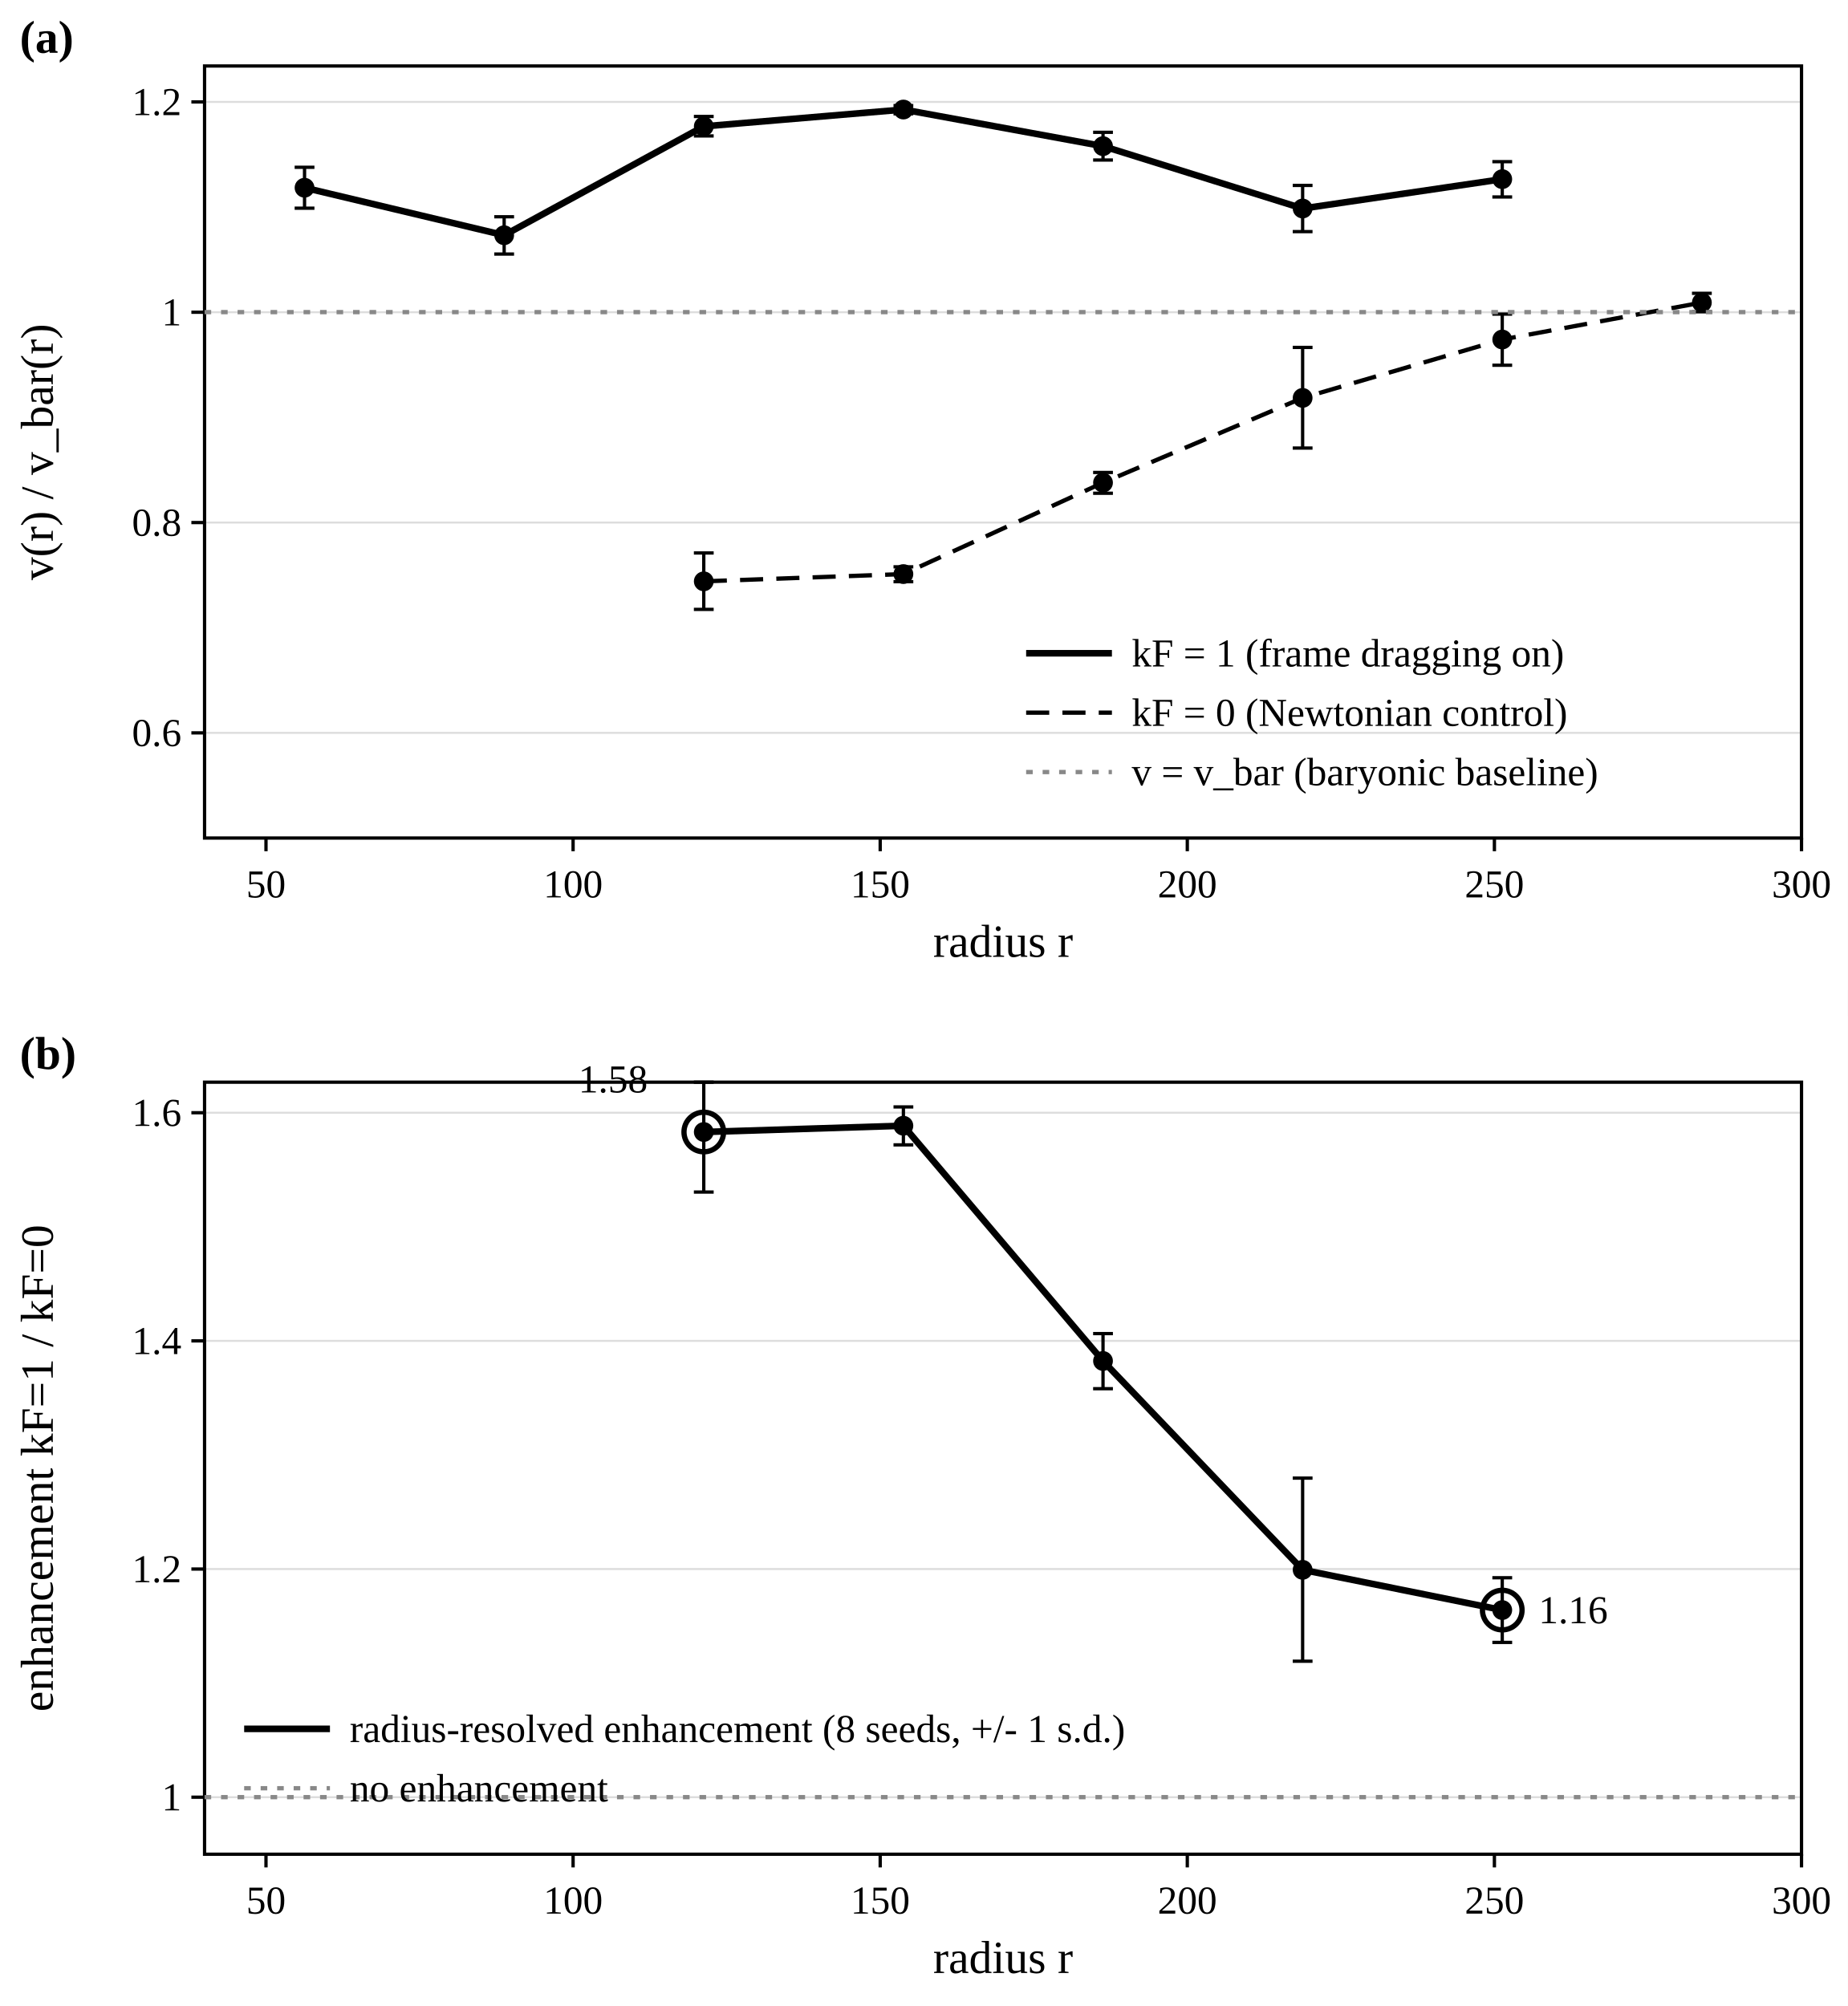
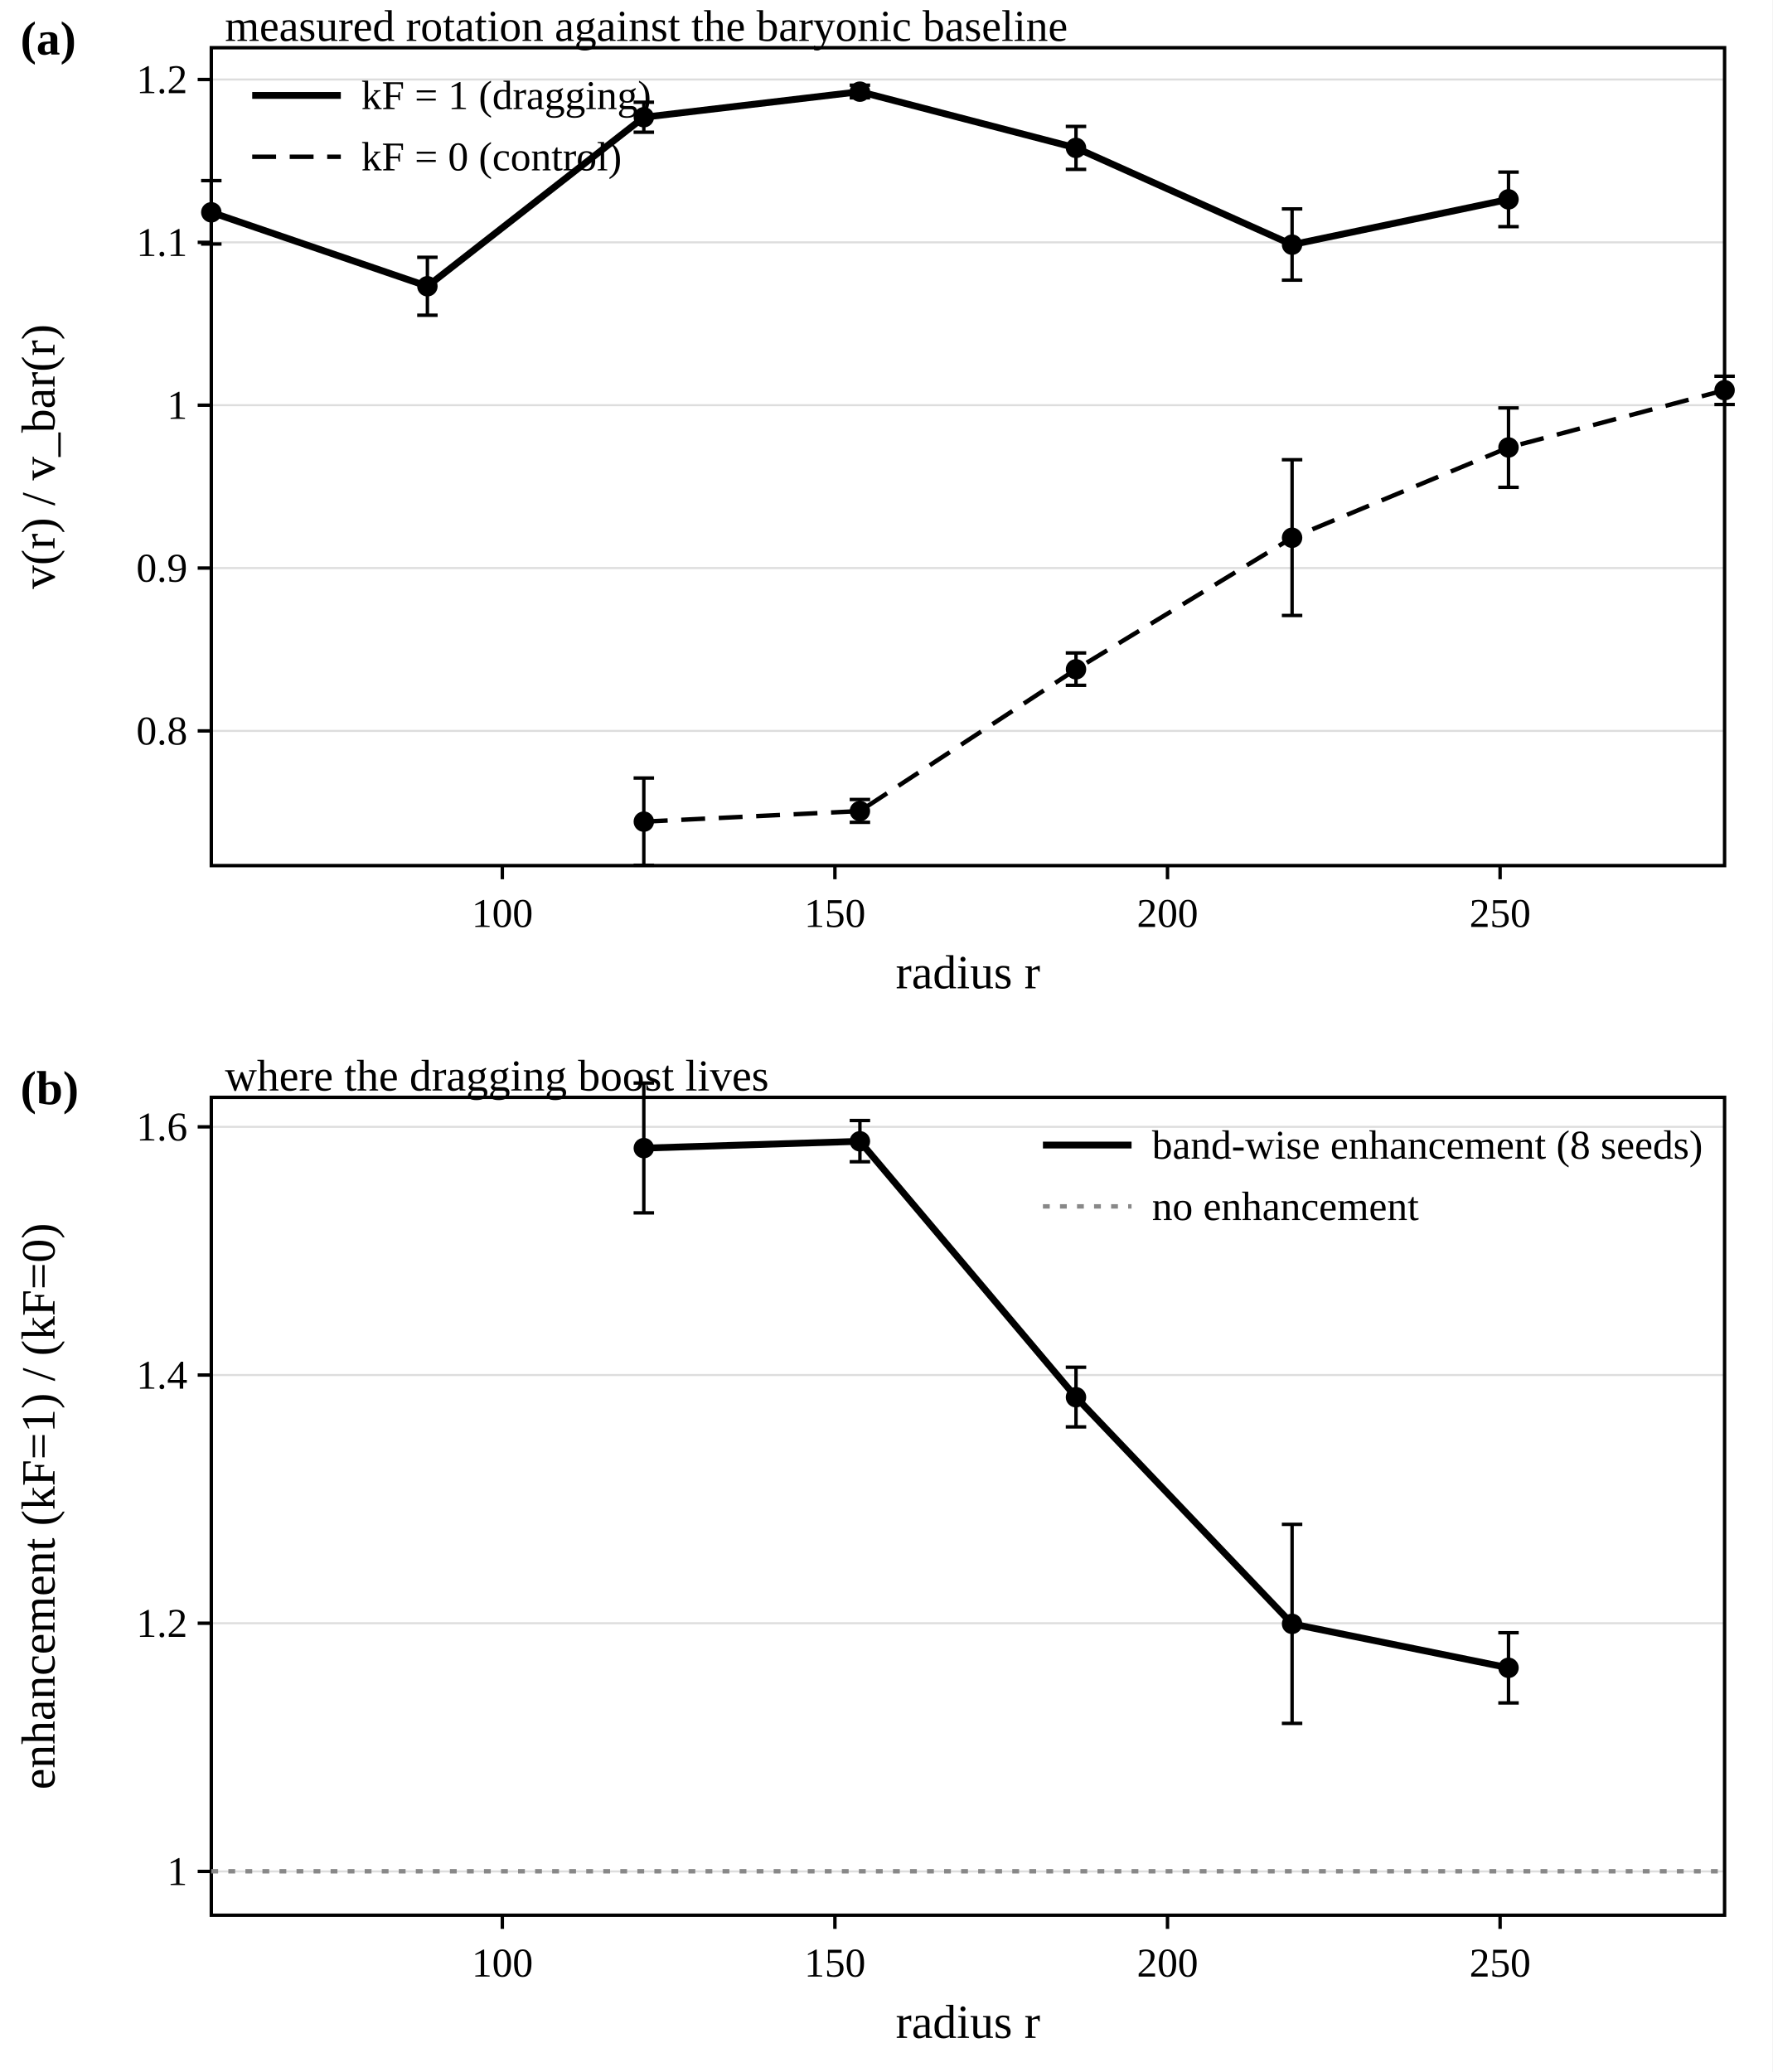
- <svg xmlns="http://www.w3.org/2000/svg" width="560" height="608" viewBox="0 0 560 608">
-   <rect width="560" height="608" fill="white" />
+ <svg xmlns="http://www.w3.org/2000/svg" width="520" height="608" viewBox="0 0 520 608">
+   <rect width="520" height="608" fill="white" />
  <g transform="translate(0,0)">
-     <rect x="0" y="0" width="560" height="300" fill="white" />
-     <line x1="62" y1="222.127" x2="546" y2="222.127" stroke="#ddd" stroke-width="0.6" />
-     <line x1="62" y1="158.382" x2="546" y2="158.382" stroke="#ddd" stroke-width="0.6" />
-     <line x1="62" y1="94.636" x2="546" y2="94.636" stroke="#ddd" stroke-width="0.6" />
-     <line x1="62" y1="30.891" x2="546" y2="30.891" stroke="#ddd" stroke-width="0.6" />
-     <rect x="62" y="20" width="484" height="234" fill="none" stroke="black" stroke-width="1" />
-     <line x1="80.615" y1="254" x2="80.615" y2="258" stroke="black" />
-     <text x="80.615" y="272" text-anchor="middle" font-size="12" font-family="Georgia,'Times New Roman',serif">50</text>
-     <line x1="173.692" y1="254" x2="173.692" y2="258" stroke="black" />
-     <text x="173.692" y="272" text-anchor="middle" font-size="12" font-family="Georgia,'Times New Roman',serif">100</text>
-     <line x1="266.769" y1="254" x2="266.769" y2="258" stroke="black" />
-     <text x="266.769" y="272" text-anchor="middle" font-size="12" font-family="Georgia,'Times New Roman',serif">150</text>
-     <line x1="359.846" y1="254" x2="359.846" y2="258" stroke="black" />
-     <text x="359.846" y="272" text-anchor="middle" font-size="12" font-family="Georgia,'Times New Roman',serif">200</text>
-     <line x1="452.923" y1="254" x2="452.923" y2="258" stroke="black" />
-     <text x="452.923" y="272" text-anchor="middle" font-size="12" font-family="Georgia,'Times New Roman',serif">250</text>
-     <line x1="546" y1="254" x2="546" y2="258" stroke="black" />
-     <text x="546" y="272" text-anchor="middle" font-size="12" font-family="Georgia,'Times New Roman',serif">300</text>
-     <line x1="58" y1="222.127" x2="62" y2="222.127" stroke="black" />
-     <text x="55" y="226.127" text-anchor="end" font-size="12" font-family="Georgia,'Times New Roman',serif">0.6</text>
-     <line x1="58" y1="158.382" x2="62" y2="158.382" stroke="black" />
-     <text x="55" y="162.382" text-anchor="end" font-size="12" font-family="Georgia,'Times New Roman',serif">0.8</text>
-     <line x1="58" y1="94.636" x2="62" y2="94.636" stroke="black" />
-     <text x="55" y="98.636" text-anchor="end" font-size="12" font-family="Georgia,'Times New Roman',serif">1</text>
-     <line x1="58" y1="30.891" x2="62" y2="30.891" stroke="black" />
-     <text x="55" y="34.891" text-anchor="end" font-size="12" font-family="Georgia,'Times New Roman',serif">1.2</text>
-     <polyline fill="none" stroke="black" stroke-width="2" points="92.3,56.9 152.8,71.3 213.3,38.3 273.8,33.2 334.3,44.3 394.8,63.2 455.3,54.3" />
-     <line x1="92.3" y1="63.1" x2="92.3" y2="50.7" stroke="black" stroke-width="1" />
-     <line x1="89.3" y1="50.7" x2="95.3" y2="50.7" stroke="black" stroke-width="1" />
-     <line x1="89.3" y1="63.1" x2="95.3" y2="63.1" stroke="black" stroke-width="1" />
-     <line x1="152.8" y1="77.0" x2="152.8" y2="65.7" stroke="black" stroke-width="1" />
-     <line x1="149.8" y1="65.7" x2="155.8" y2="65.7" stroke="black" stroke-width="1" />
-     <line x1="149.8" y1="77.0" x2="155.8" y2="77.0" stroke="black" stroke-width="1" />
-     <line x1="213.3" y1="41.2" x2="213.3" y2="35.3" stroke="black" stroke-width="1" />
-     <line x1="210.3" y1="35.3" x2="216.3" y2="35.3" stroke="black" stroke-width="1" />
-     <line x1="210.3" y1="41.2" x2="216.3" y2="41.2" stroke="black" stroke-width="1" />
-     <line x1="273.8" y1="34.5" x2="273.8" y2="32.0" stroke="black" stroke-width="1" />
-     <line x1="270.8" y1="32.0" x2="276.8" y2="32.0" stroke="black" stroke-width="1" />
-     <line x1="270.8" y1="34.5" x2="276.8" y2="34.5" stroke="black" stroke-width="1" />
-     <line x1="334.3" y1="48.5" x2="334.3" y2="40.1" stroke="black" stroke-width="1" />
-     <line x1="331.3" y1="40.1" x2="337.3" y2="40.1" stroke="black" stroke-width="1" />
-     <line x1="331.3" y1="48.5" x2="337.3" y2="48.5" stroke="black" stroke-width="1" />
-     <line x1="394.8" y1="70.2" x2="394.8" y2="56.2" stroke="black" stroke-width="1" />
-     <line x1="391.8" y1="56.2" x2="397.8" y2="56.2" stroke="black" stroke-width="1" />
-     <line x1="391.8" y1="70.2" x2="397.8" y2="70.2" stroke="black" stroke-width="1" />
-     <line x1="455.3" y1="59.7" x2="455.3" y2="49.0" stroke="black" stroke-width="1" />
-     <line x1="452.3" y1="49.0" x2="458.3" y2="49.0" stroke="black" stroke-width="1" />
-     <line x1="452.3" y1="59.7" x2="458.3" y2="59.7" stroke="black" stroke-width="1" />
-     <circle cx="92.3" cy="56.9" r="3" fill="black" />
-     <circle cx="152.8" cy="71.3" r="3" fill="black" />
-     <circle cx="213.3" cy="38.3" r="3" fill="black" />
-     <circle cx="273.8" cy="33.2" r="3" fill="black" />
-     <circle cx="334.3" cy="44.3" r="3" fill="black" />
-     <circle cx="394.8" cy="63.2" r="3" fill="black" />
-     <circle cx="455.3" cy="54.3" r="3" fill="black" />
-     <polyline fill="none" stroke="black" stroke-width="1.3" stroke-dasharray="7 4" points="213.3,176.2 273.8,174.0 334.3,146.3 394.8,120.6 455.3,102.9 515.8,91.7" />
-     <line x1="213.3" y1="184.7" x2="213.3" y2="167.6" stroke="black" stroke-width="1" />
-     <line x1="210.3" y1="167.6" x2="216.3" y2="167.6" stroke="black" stroke-width="1" />
-     <line x1="210.3" y1="184.7" x2="216.3" y2="184.7" stroke="black" stroke-width="1" />
-     <line x1="273.8" y1="176.3" x2="273.8" y2="171.8" stroke="black" stroke-width="1" />
-     <line x1="270.8" y1="171.8" x2="276.8" y2="171.8" stroke="black" stroke-width="1" />
-     <line x1="270.8" y1="176.3" x2="276.8" y2="176.3" stroke="black" stroke-width="1" />
-     <line x1="334.3" y1="149.5" x2="334.3" y2="143.2" stroke="black" stroke-width="1" />
-     <line x1="331.3" y1="143.2" x2="337.3" y2="143.2" stroke="black" stroke-width="1" />
-     <line x1="331.3" y1="149.5" x2="337.3" y2="149.5" stroke="black" stroke-width="1" />
-     <line x1="394.8" y1="135.8" x2="394.8" y2="105.3" stroke="black" stroke-width="1" />
-     <line x1="391.8" y1="105.3" x2="397.8" y2="105.3" stroke="black" stroke-width="1" />
-     <line x1="391.8" y1="135.8" x2="397.8" y2="135.8" stroke="black" stroke-width="1" />
-     <line x1="455.3" y1="110.7" x2="455.3" y2="95.2" stroke="black" stroke-width="1" />
-     <line x1="452.3" y1="95.2" x2="458.3" y2="95.2" stroke="black" stroke-width="1" />
-     <line x1="452.3" y1="110.7" x2="458.3" y2="110.7" stroke="black" stroke-width="1" />
-     <line x1="515.8" y1="94.5" x2="515.8" y2="88.9" stroke="black" stroke-width="1" />
-     <line x1="512.8" y1="88.9" x2="518.8" y2="88.9" stroke="black" stroke-width="1" />
-     <line x1="512.8" y1="94.5" x2="518.8" y2="94.5" stroke="black" stroke-width="1" />
-     <circle cx="213.3" cy="176.2" r="3" fill="black" />
-     <circle cx="273.8" cy="174.0" r="3" fill="black" />
-     <circle cx="334.3" cy="146.3" r="3" fill="black" />
-     <circle cx="394.8" cy="120.6" r="3" fill="black" />
-     <circle cx="455.3" cy="102.9" r="3" fill="black" />
-     <circle cx="515.8" cy="91.7" r="3" fill="black" />
-     <polyline fill="none" stroke="#888" stroke-width="1.3" stroke-dasharray="2 3" points="62.0,94.6 546.0,94.6" />
-     <line x1="311" y1="198" x2="337" y2="198" stroke="black" stroke-width="2" />
-     <text x="343" y="202" font-size="12" font-family="Georgia,'Times New Roman',serif">kF = 1 (frame dragging on)</text>
-     <line x1="311" y1="216" x2="337" y2="216" stroke="black" stroke-width="1.3" stroke-dasharray="7 4" />
-     <text x="343" y="220" font-size="12" font-family="Georgia,'Times New Roman',serif">kF = 0 (Newtonian control)</text>
-     <line x1="311" y1="234" x2="337" y2="234" stroke="#888" stroke-width="1.3" stroke-dasharray="2 3" />
-     <text x="343" y="238" font-size="12" font-family="Georgia,'Times New Roman',serif">v = v_bar (baryonic baseline)</text>
-     <text x="304" y="290" text-anchor="middle" font-size="14" font-family="Georgia,'Times New Roman',serif">radius r</text>
-     <text x="16" y="137" text-anchor="middle" font-size="14" font-family="Georgia,'Times New Roman',serif" transform="rotate(-90 16 137)">v(r) / v_bar(r)</text>
+     <rect x="0" y="0" width="520" height="300" fill="white" />
+     <line x1="62" y1="214.472" x2="506" y2="214.472" stroke="#ddd" stroke-width="0.6" />
+     <line x1="62" y1="166.686" x2="506" y2="166.686" stroke="#ddd" stroke-width="0.6" />
+     <line x1="62" y1="118.899" x2="506" y2="118.899" stroke="#ddd" stroke-width="0.6" />
+     <line x1="62" y1="71.113" x2="506" y2="71.113" stroke="#ddd" stroke-width="0.6" />
+     <line x1="62" y1="23.327" x2="506" y2="23.327" stroke="#ddd" stroke-width="0.6" />
+     <rect x="62" y="14" width="444" height="240" fill="none" stroke="black" stroke-width="1" />
+     <line x1="147.385" y1="254" x2="147.385" y2="258" stroke="black" />
+     <text x="147.385" y="272" text-anchor="middle" font-size="12" font-family="Georgia,'Times New Roman',serif">100</text>
+     <line x1="244.967" y1="254" x2="244.967" y2="258" stroke="black" />
+     <text x="244.967" y="272" text-anchor="middle" font-size="12" font-family="Georgia,'Times New Roman',serif">150</text>
+     <line x1="342.549" y1="254" x2="342.549" y2="258" stroke="black" />
+     <text x="342.549" y="272" text-anchor="middle" font-size="12" font-family="Georgia,'Times New Roman',serif">200</text>
+     <line x1="440.132" y1="254" x2="440.132" y2="258" stroke="black" />
+     <text x="440.132" y="272" text-anchor="middle" font-size="12" font-family="Georgia,'Times New Roman',serif">250</text>
+     <line x1="58" y1="214.472" x2="62" y2="214.472" stroke="black" />
+     <text x="55" y="218.472" text-anchor="end" font-size="12" font-family="Georgia,'Times New Roman',serif">0.8</text>
+     <line x1="58" y1="166.686" x2="62" y2="166.686" stroke="black" />
+     <text x="55" y="170.686" text-anchor="end" font-size="12" font-family="Georgia,'Times New Roman',serif">0.9</text>
+     <line x1="58" y1="118.899" x2="62" y2="118.899" stroke="black" />
+     <text x="55" y="122.899" text-anchor="end" font-size="12" font-family="Georgia,'Times New Roman',serif">1</text>
+     <line x1="58" y1="71.113" x2="62" y2="71.113" stroke="black" />
+     <text x="55" y="75.113" text-anchor="end" font-size="12" font-family="Georgia,'Times New Roman',serif">1.1</text>
+     <line x1="58" y1="23.327" x2="62" y2="23.327" stroke="black" />
+     <text x="55" y="27.327" text-anchor="end" font-size="12" font-family="Georgia,'Times New Roman',serif">1.2</text>
+     <polyline fill="none" stroke="black" stroke-width="2" points="62.0,62.3 125.4,84.0 188.9,34.4 252.3,26.9 315.7,43.4 379.1,71.8 442.6,58.5" />
+     <line x1="62.0" y1="71.6" x2="62.0" y2="53.0" stroke="black" stroke-width="1" />
+     <line x1="59.0" y1="53.0" x2="65.0" y2="53.0" stroke="black" stroke-width="1" />
+     <line x1="59.0" y1="71.6" x2="65.0" y2="71.6" stroke="black" stroke-width="1" />
+     <line x1="125.4" y1="92.5" x2="125.4" y2="75.5" stroke="black" stroke-width="1" />
+     <line x1="122.4" y1="75.5" x2="128.4" y2="75.5" stroke="black" stroke-width="1" />
+     <line x1="122.4" y1="92.5" x2="128.4" y2="92.5" stroke="black" stroke-width="1" />
+     <line x1="188.9" y1="38.8" x2="188.9" y2="30.0" stroke="black" stroke-width="1" />
+     <line x1="185.9" y1="30.0" x2="191.9" y2="30.0" stroke="black" stroke-width="1" />
+     <line x1="185.9" y1="38.8" x2="191.9" y2="38.8" stroke="black" stroke-width="1" />
+     <line x1="252.3" y1="28.7" x2="252.3" y2="25.0" stroke="black" stroke-width="1" />
+     <line x1="249.3" y1="25.0" x2="255.3" y2="25.0" stroke="black" stroke-width="1" />
+     <line x1="249.3" y1="28.7" x2="255.3" y2="28.7" stroke="black" stroke-width="1" />
+     <line x1="315.7" y1="49.7" x2="315.7" y2="37.1" stroke="black" stroke-width="1" />
+     <line x1="312.7" y1="37.1" x2="318.7" y2="37.1" stroke="black" stroke-width="1" />
+     <line x1="312.7" y1="49.7" x2="318.7" y2="49.7" stroke="black" stroke-width="1" />
+     <line x1="379.1" y1="82.2" x2="379.1" y2="61.3" stroke="black" stroke-width="1" />
+     <line x1="376.1" y1="61.3" x2="382.1" y2="61.3" stroke="black" stroke-width="1" />
+     <line x1="376.1" y1="82.2" x2="382.1" y2="82.2" stroke="black" stroke-width="1" />
+     <line x1="442.6" y1="66.5" x2="442.6" y2="50.5" stroke="black" stroke-width="1" />
+     <line x1="439.6" y1="50.5" x2="445.6" y2="50.5" stroke="black" stroke-width="1" />
+     <line x1="439.6" y1="66.5" x2="445.6" y2="66.5" stroke="black" stroke-width="1" />
+     <circle cx="62.0" cy="62.3" r="3" fill="black" />
+     <circle cx="125.4" cy="84.0" r="3" fill="black" />
+     <circle cx="188.9" cy="34.4" r="3" fill="black" />
+     <circle cx="252.3" cy="26.9" r="3" fill="black" />
+     <circle cx="315.7" cy="43.4" r="3" fill="black" />
+     <circle cx="379.1" cy="71.8" r="3" fill="black" />
+     <circle cx="442.6" cy="58.5" r="3" fill="black" />
+     <polyline fill="none" stroke="black" stroke-width="1.3" stroke-dasharray="7 4" points="188.9,241.1 252.3,238.0 315.7,196.4 379.1,157.8 442.6,131.3 506.0,114.5" />
+     <line x1="188.9" y1="253.9" x2="188.9" y2="228.3" stroke="black" stroke-width="1" />
+     <line x1="185.9" y1="228.3" x2="191.9" y2="228.3" stroke="black" stroke-width="1" />
+     <line x1="185.9" y1="253.9" x2="191.9" y2="253.9" stroke="black" stroke-width="1" />
+     <line x1="252.3" y1="241.3" x2="252.3" y2="234.6" stroke="black" stroke-width="1" />
+     <line x1="249.3" y1="234.6" x2="255.3" y2="234.6" stroke="black" stroke-width="1" />
+     <line x1="249.3" y1="241.3" x2="255.3" y2="241.3" stroke="black" stroke-width="1" />
+     <line x1="315.7" y1="201.1" x2="315.7" y2="191.6" stroke="black" stroke-width="1" />
+     <line x1="312.7" y1="191.6" x2="318.7" y2="191.6" stroke="black" stroke-width="1" />
+     <line x1="312.7" y1="201.1" x2="318.7" y2="201.1" stroke="black" stroke-width="1" />
+     <line x1="379.1" y1="180.6" x2="379.1" y2="134.9" stroke="black" stroke-width="1" />
+     <line x1="376.1" y1="134.9" x2="382.1" y2="134.9" stroke="black" stroke-width="1" />
+     <line x1="376.1" y1="180.6" x2="382.1" y2="180.6" stroke="black" stroke-width="1" />
+     <line x1="442.6" y1="143.0" x2="442.6" y2="119.7" stroke="black" stroke-width="1" />
+     <line x1="439.6" y1="119.7" x2="445.6" y2="119.7" stroke="black" stroke-width="1" />
+     <line x1="439.6" y1="143.0" x2="445.6" y2="143.0" stroke="black" stroke-width="1" />
+     <line x1="506.0" y1="118.7" x2="506.0" y2="110.4" stroke="black" stroke-width="1" />
+     <line x1="503.0" y1="110.4" x2="509.0" y2="110.4" stroke="black" stroke-width="1" />
+     <line x1="503.0" y1="118.7" x2="509.0" y2="118.7" stroke="black" stroke-width="1" />
+     <circle cx="188.9" cy="241.1" r="3" fill="black" />
+     <circle cx="252.3" cy="238.0" r="3" fill="black" />
+     <circle cx="315.7" cy="196.4" r="3" fill="black" />
+     <circle cx="379.1" cy="157.8" r="3" fill="black" />
+     <circle cx="442.6" cy="131.3" r="3" fill="black" />
+     <circle cx="506.0" cy="114.5" r="3" fill="black" />
+     <line x1="74" y1="28" x2="100" y2="28" stroke="black" stroke-width="2" />
+     <text x="106" y="32" font-size="12" font-family="Georgia,'Times New Roman',serif">kF = 1 (dragging)</text>
+     <line x1="74" y1="46" x2="100" y2="46" stroke="black" stroke-width="1.3" stroke-dasharray="7 4" />
+     <text x="106" y="50" font-size="12" font-family="Georgia,'Times New Roman',serif">kF = 0 (control)</text>
+     <text x="284" y="290" text-anchor="middle" font-size="14" font-family="Georgia,'Times New Roman',serif">radius r</text>
+     <text x="16" y="134" text-anchor="middle" font-size="14" font-family="Georgia,'Times New Roman',serif" transform="rotate(-90 16 134)">v(r) / v_bar(r)</text>
+     <text x="66" y="12" font-size="13" font-family="Georgia,'Times New Roman',serif">measured rotation against the baryonic baseline</text>
  </g>
  <text x="6" y="16" font-size="14" font-weight="bold" font-family="Georgia,'Times New Roman',serif">(a)</text>
  <g transform="translate(0,308)">
-     <rect x="0" y="0" width="560" height="300" fill="white" />
-     <line x1="62" y1="236.712" x2="546" y2="236.712" stroke="#ddd" stroke-width="0.6" />
-     <line x1="62" y1="167.56" x2="546" y2="167.56" stroke="#ddd" stroke-width="0.6" />
-     <line x1="62" y1="98.408" x2="546" y2="98.408" stroke="#ddd" stroke-width="0.6" />
-     <line x1="62" y1="29.257" x2="546" y2="29.257" stroke="#ddd" stroke-width="0.6" />
-     <rect x="62" y="20" width="484" height="234" fill="none" stroke="black" stroke-width="1" />
-     <line x1="80.615" y1="254" x2="80.615" y2="258" stroke="black" />
-     <text x="80.615" y="272" text-anchor="middle" font-size="12" font-family="Georgia,'Times New Roman',serif">50</text>
-     <line x1="173.692" y1="254" x2="173.692" y2="258" stroke="black" />
-     <text x="173.692" y="272" text-anchor="middle" font-size="12" font-family="Georgia,'Times New Roman',serif">100</text>
-     <line x1="266.769" y1="254" x2="266.769" y2="258" stroke="black" />
-     <text x="266.769" y="272" text-anchor="middle" font-size="12" font-family="Georgia,'Times New Roman',serif">150</text>
-     <line x1="359.846" y1="254" x2="359.846" y2="258" stroke="black" />
-     <text x="359.846" y="272" text-anchor="middle" font-size="12" font-family="Georgia,'Times New Roman',serif">200</text>
-     <line x1="452.923" y1="254" x2="452.923" y2="258" stroke="black" />
-     <text x="452.923" y="272" text-anchor="middle" font-size="12" font-family="Georgia,'Times New Roman',serif">250</text>
-     <line x1="546" y1="254" x2="546" y2="258" stroke="black" />
-     <text x="546" y="272" text-anchor="middle" font-size="12" font-family="Georgia,'Times New Roman',serif">300</text>
-     <line x1="58" y1="236.712" x2="62" y2="236.712" stroke="black" />
-     <text x="55" y="240.712" text-anchor="end" font-size="12" font-family="Georgia,'Times New Roman',serif">1</text>
-     <line x1="58" y1="167.56" x2="62" y2="167.56" stroke="black" />
-     <text x="55" y="171.56" text-anchor="end" font-size="12" font-family="Georgia,'Times New Roman',serif">1.2</text>
-     <line x1="58" y1="98.408" x2="62" y2="98.408" stroke="black" />
-     <text x="55" y="102.408" text-anchor="end" font-size="12" font-family="Georgia,'Times New Roman',serif">1.4</text>
-     <line x1="58" y1="29.257" x2="62" y2="29.257" stroke="black" />
-     <text x="55" y="33.257" text-anchor="end" font-size="12" font-family="Georgia,'Times New Roman',serif">1.6</text>
-     <polyline fill="none" stroke="black" stroke-width="2" points="213.3,35.1 273.8,33.2 334.3,104.5 394.8,167.8 455.3,180.0" />
-     <line x1="213.3" y1="53.3" x2="213.3" y2="20.0" stroke="black" stroke-width="1" />
-     <line x1="210.3" y1="20.0" x2="216.3" y2="20.0" stroke="black" stroke-width="1" />
-     <line x1="210.3" y1="53.3" x2="216.3" y2="53.3" stroke="black" stroke-width="1" />
-     <line x1="273.8" y1="39.0" x2="273.8" y2="27.5" stroke="black" stroke-width="1" />
-     <line x1="270.8" y1="27.5" x2="276.8" y2="27.5" stroke="black" stroke-width="1" />
-     <line x1="270.8" y1="39.0" x2="276.8" y2="39.0" stroke="black" stroke-width="1" />
-     <line x1="334.3" y1="112.9" x2="334.3" y2="96.2" stroke="black" stroke-width="1" />
-     <line x1="331.3" y1="96.2" x2="337.3" y2="96.2" stroke="black" stroke-width="1" />
-     <line x1="331.3" y1="112.9" x2="337.3" y2="112.9" stroke="black" stroke-width="1" />
-     <line x1="394.8" y1="195.5" x2="394.8" y2="140.0" stroke="black" stroke-width="1" />
-     <line x1="391.8" y1="140.0" x2="397.8" y2="140.0" stroke="black" stroke-width="1" />
-     <line x1="391.8" y1="195.5" x2="397.8" y2="195.5" stroke="black" stroke-width="1" />
-     <line x1="455.3" y1="189.8" x2="455.3" y2="170.2" stroke="black" stroke-width="1" />
-     <line x1="452.3" y1="170.2" x2="458.3" y2="170.2" stroke="black" stroke-width="1" />
-     <line x1="452.3" y1="189.8" x2="458.3" y2="189.8" stroke="black" stroke-width="1" />
-     <circle cx="213.3" cy="35.1" r="3" fill="black" />
-     <circle cx="273.8" cy="33.2" r="3" fill="black" />
-     <circle cx="334.3" cy="104.5" r="3" fill="black" />
-     <circle cx="394.8" cy="167.8" r="3" fill="black" />
-     <circle cx="455.3" cy="180.0" r="3" fill="black" />
-     <polyline fill="none" stroke="#888" stroke-width="1.3" stroke-dasharray="2 3" points="62.0,236.7 546.0,236.7" />
-     <circle cx="213.3" cy="35.1" r="6" fill="none" stroke="black" stroke-width="1.6" />
-     <circle cx="213.3" cy="35.1" r="2.2" fill="black" />
-     <text x="175.3" y="23.1" font-size="12" font-family="Georgia,'Times New Roman',serif">1.58</text>
-     <circle cx="455.3" cy="180.0" r="6" fill="none" stroke="black" stroke-width="1.6" />
-     <circle cx="455.3" cy="180.0" r="2.2" fill="black" />
-     <text x="466.3" y="184.0" font-size="12" font-family="Georgia,'Times New Roman',serif">1.16</text>
-     <line x1="74" y1="216" x2="100" y2="216" stroke="black" stroke-width="2" />
-     <text x="106" y="220" font-size="12" font-family="Georgia,'Times New Roman',serif">radius-resolved enhancement (8 seeds, +/- 1 s.d.)</text>
-     <line x1="74" y1="234" x2="100" y2="234" stroke="#888" stroke-width="1.3" stroke-dasharray="2 3" />
-     <text x="106" y="238" font-size="12" font-family="Georgia,'Times New Roman',serif">no enhancement</text>
-     <text x="304" y="290" text-anchor="middle" font-size="14" font-family="Georgia,'Times New Roman',serif">radius r</text>
-     <text x="16" y="137" text-anchor="middle" font-size="14" font-family="Georgia,'Times New Roman',serif" transform="rotate(-90 16 137)">enhancement  kF=1 / kF=0</text>
+     <rect x="0" y="0" width="520" height="300" fill="white" />
+     <line x1="62" y1="241.143" x2="506" y2="241.143" stroke="#ddd" stroke-width="0.6" />
+     <line x1="62" y1="168.314" x2="506" y2="168.314" stroke="#ddd" stroke-width="0.6" />
+     <line x1="62" y1="95.485" x2="506" y2="95.485" stroke="#ddd" stroke-width="0.6" />
+     <line x1="62" y1="22.656" x2="506" y2="22.656" stroke="#ddd" stroke-width="0.6" />
+     <rect x="62" y="14" width="444" height="240" fill="none" stroke="black" stroke-width="1" />
+     <line x1="147.385" y1="254" x2="147.385" y2="258" stroke="black" />
+     <text x="147.385" y="272" text-anchor="middle" font-size="12" font-family="Georgia,'Times New Roman',serif">100</text>
+     <line x1="244.967" y1="254" x2="244.967" y2="258" stroke="black" />
+     <text x="244.967" y="272" text-anchor="middle" font-size="12" font-family="Georgia,'Times New Roman',serif">150</text>
+     <line x1="342.549" y1="254" x2="342.549" y2="258" stroke="black" />
+     <text x="342.549" y="272" text-anchor="middle" font-size="12" font-family="Georgia,'Times New Roman',serif">200</text>
+     <line x1="440.132" y1="254" x2="440.132" y2="258" stroke="black" />
+     <text x="440.132" y="272" text-anchor="middle" font-size="12" font-family="Georgia,'Times New Roman',serif">250</text>
+     <line x1="58" y1="241.143" x2="62" y2="241.143" stroke="black" />
+     <text x="55" y="245.143" text-anchor="end" font-size="12" font-family="Georgia,'Times New Roman',serif">1</text>
+     <line x1="58" y1="168.314" x2="62" y2="168.314" stroke="black" />
+     <text x="55" y="172.314" text-anchor="end" font-size="12" font-family="Georgia,'Times New Roman',serif">1.2</text>
+     <line x1="58" y1="95.485" x2="62" y2="95.485" stroke="black" />
+     <text x="55" y="99.485" text-anchor="end" font-size="12" font-family="Georgia,'Times New Roman',serif">1.4</text>
+     <line x1="58" y1="22.656" x2="62" y2="22.656" stroke="black" />
+     <text x="55" y="26.656" text-anchor="end" font-size="12" font-family="Georgia,'Times New Roman',serif">1.6</text>
+     <polyline fill="none" stroke="black" stroke-width="2" points="188.9,28.9 252.3,26.9 315.7,102.0 379.1,168.5 442.6,181.4" />
+     <line x1="188.9" y1="47.9" x2="188.9" y2="9.8" stroke="black" stroke-width="1" />
+     <line x1="185.9" y1="9.8" x2="191.9" y2="9.8" stroke="black" stroke-width="1" />
+     <line x1="185.9" y1="47.9" x2="191.9" y2="47.9" stroke="black" stroke-width="1" />
+     <line x1="252.3" y1="32.9" x2="252.3" y2="20.8" stroke="black" stroke-width="1" />
+     <line x1="249.3" y1="20.8" x2="255.3" y2="20.8" stroke="black" stroke-width="1" />
+     <line x1="249.3" y1="32.9" x2="255.3" y2="32.9" stroke="black" stroke-width="1" />
+     <line x1="315.7" y1="110.7" x2="315.7" y2="93.2" stroke="black" stroke-width="1" />
+     <line x1="312.7" y1="93.2" x2="318.7" y2="93.2" stroke="black" stroke-width="1" />
+     <line x1="312.7" y1="110.7" x2="318.7" y2="110.7" stroke="black" stroke-width="1" />
+     <line x1="379.1" y1="197.7" x2="379.1" y2="139.3" stroke="black" stroke-width="1" />
+     <line x1="376.1" y1="139.3" x2="382.1" y2="139.3" stroke="black" stroke-width="1" />
+     <line x1="376.1" y1="197.7" x2="382.1" y2="197.7" stroke="black" stroke-width="1" />
+     <line x1="442.6" y1="191.7" x2="442.6" y2="171.1" stroke="black" stroke-width="1" />
+     <line x1="439.6" y1="171.1" x2="445.6" y2="171.1" stroke="black" stroke-width="1" />
+     <line x1="439.6" y1="191.7" x2="445.6" y2="191.7" stroke="black" stroke-width="1" />
+     <circle cx="188.9" cy="28.9" r="3" fill="black" />
+     <circle cx="252.3" cy="26.9" r="3" fill="black" />
+     <circle cx="315.7" cy="102.0" r="3" fill="black" />
+     <circle cx="379.1" cy="168.5" r="3" fill="black" />
+     <circle cx="442.6" cy="181.4" r="3" fill="black" />
+     <polyline fill="none" stroke="#888" stroke-width="1.3" stroke-dasharray="2 3" points="62.0,241.1 125.4,241.1 188.9,241.1 252.3,241.1 315.7,241.1 379.1,241.1 442.6,241.1 506.0,241.1" />
+     <line x1="306" y1="28" x2="332" y2="28" stroke="black" stroke-width="2" />
+     <text x="338" y="32" font-size="12" font-family="Georgia,'Times New Roman',serif">band-wise enhancement (8 seeds)</text>
+     <line x1="306" y1="46" x2="332" y2="46" stroke="#888" stroke-width="1.3" stroke-dasharray="2 3" />
+     <text x="338" y="50" font-size="12" font-family="Georgia,'Times New Roman',serif">no enhancement</text>
+     <text x="284" y="290" text-anchor="middle" font-size="14" font-family="Georgia,'Times New Roman',serif">radius r</text>
+     <text x="16" y="134" text-anchor="middle" font-size="14" font-family="Georgia,'Times New Roman',serif" transform="rotate(-90 16 134)">enhancement  (kF=1) / (kF=0)</text>
+     <text x="66" y="12" font-size="13" font-family="Georgia,'Times New Roman',serif">where the dragging boost lives</text>
  </g>
  <text x="6" y="324" font-size="14" font-weight="bold" font-family="Georgia,'Times New Roman',serif">(b)</text>
</svg>
